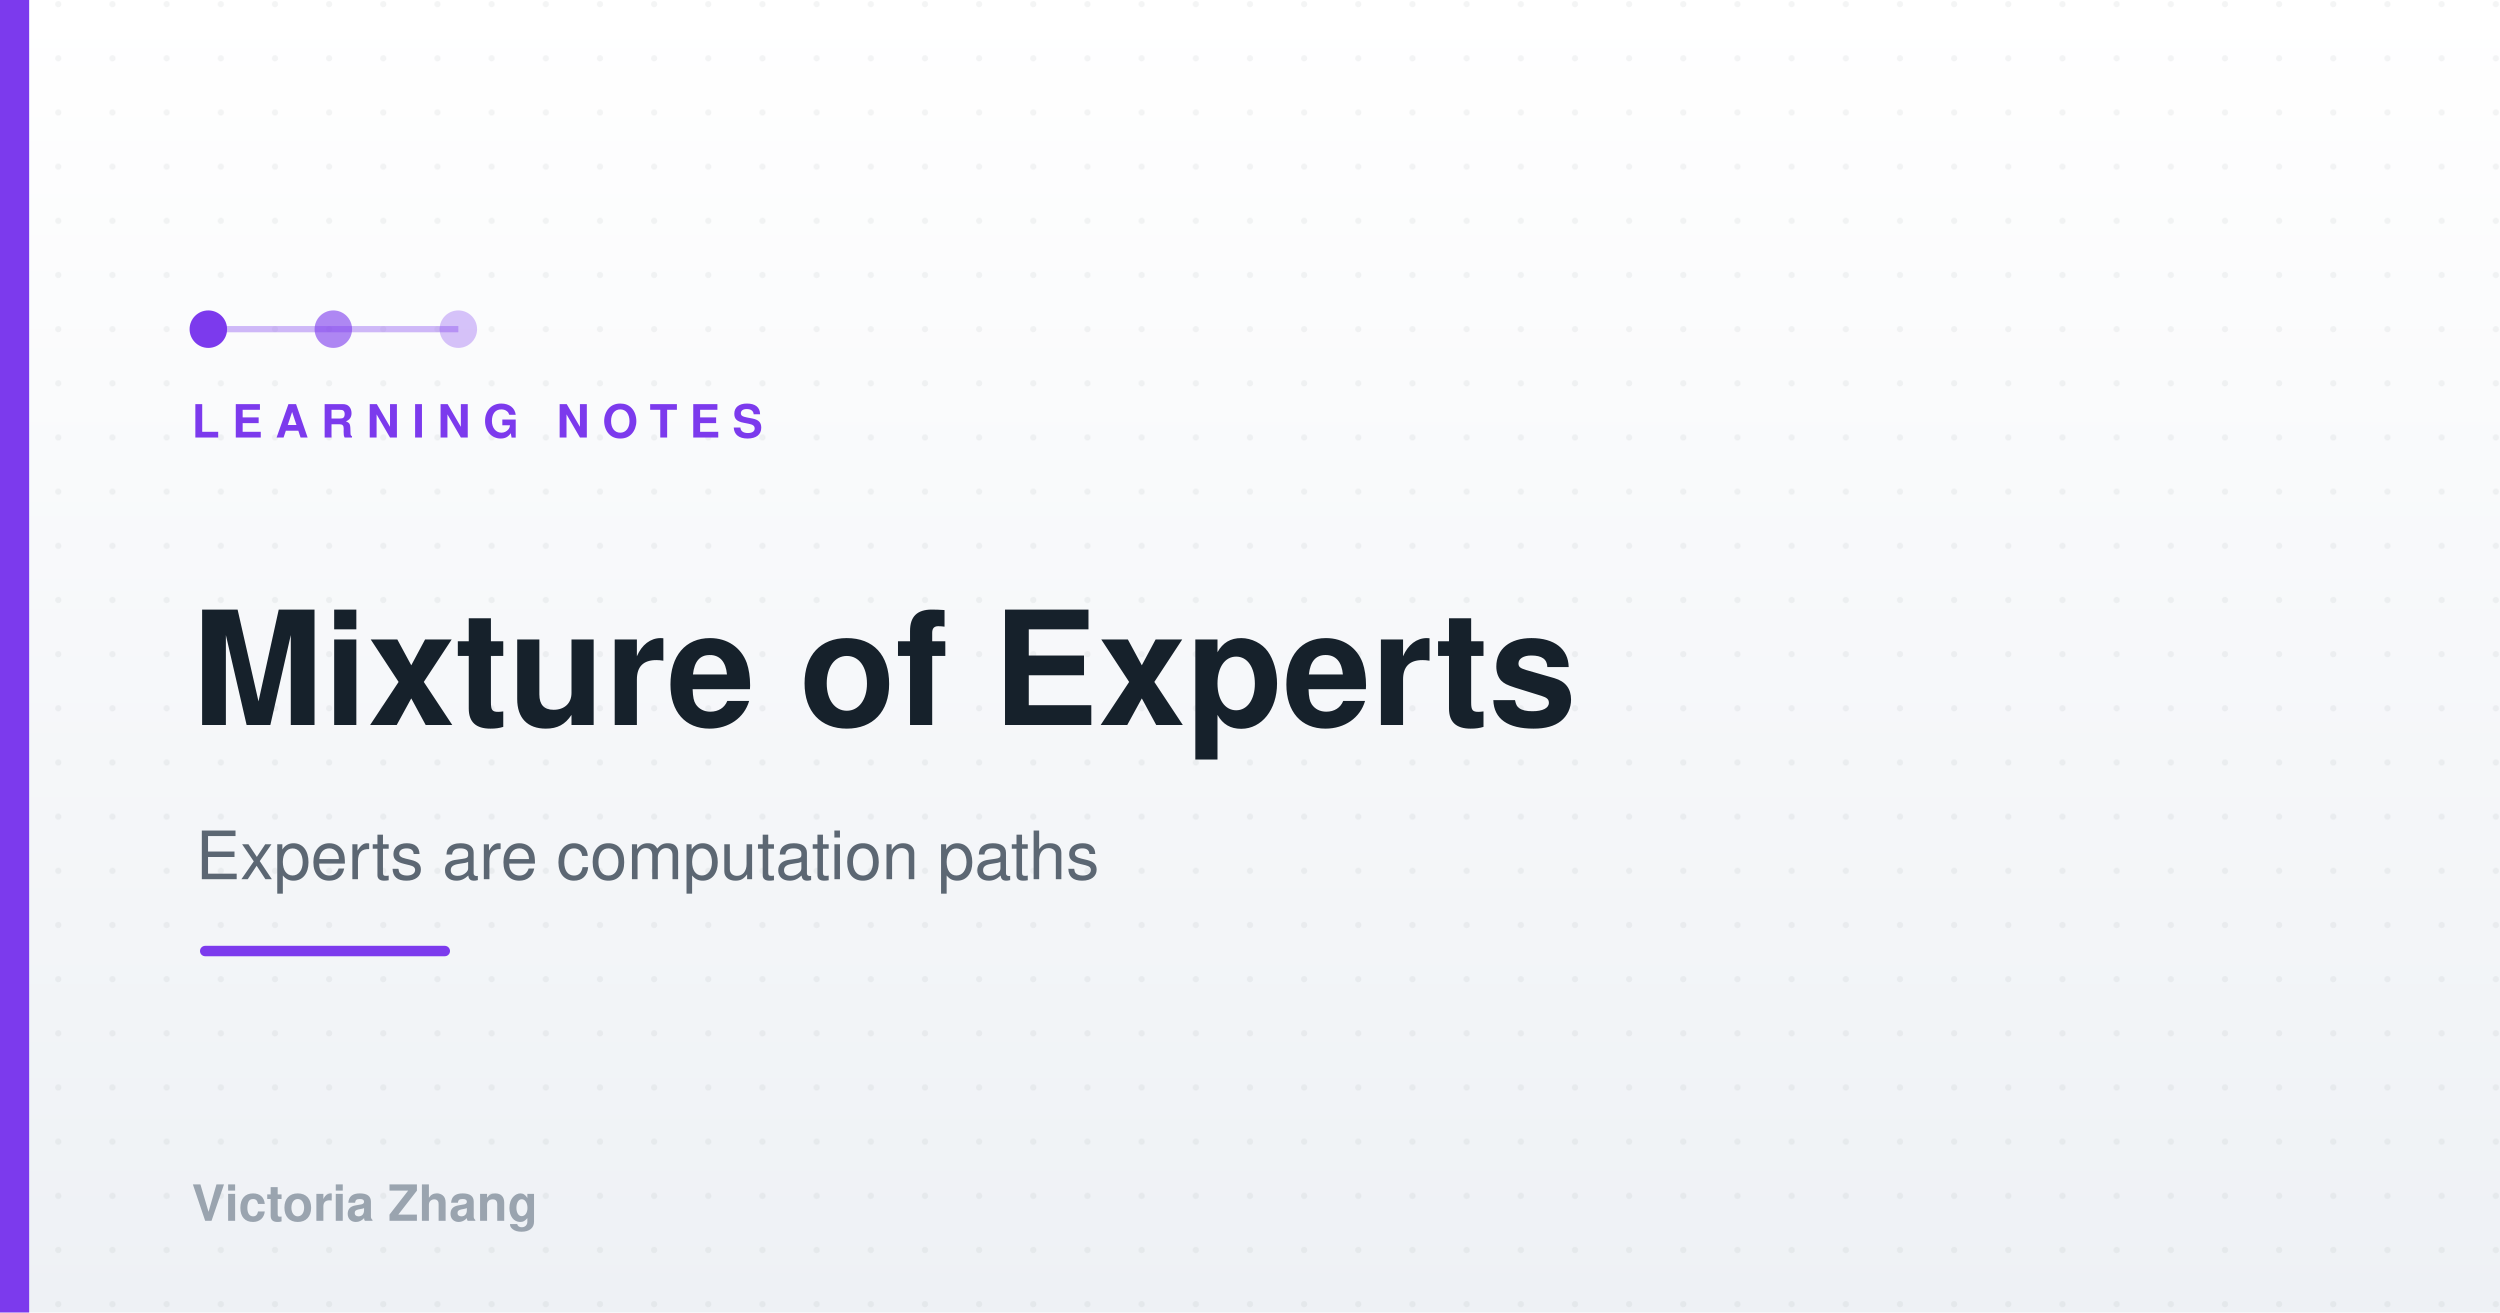
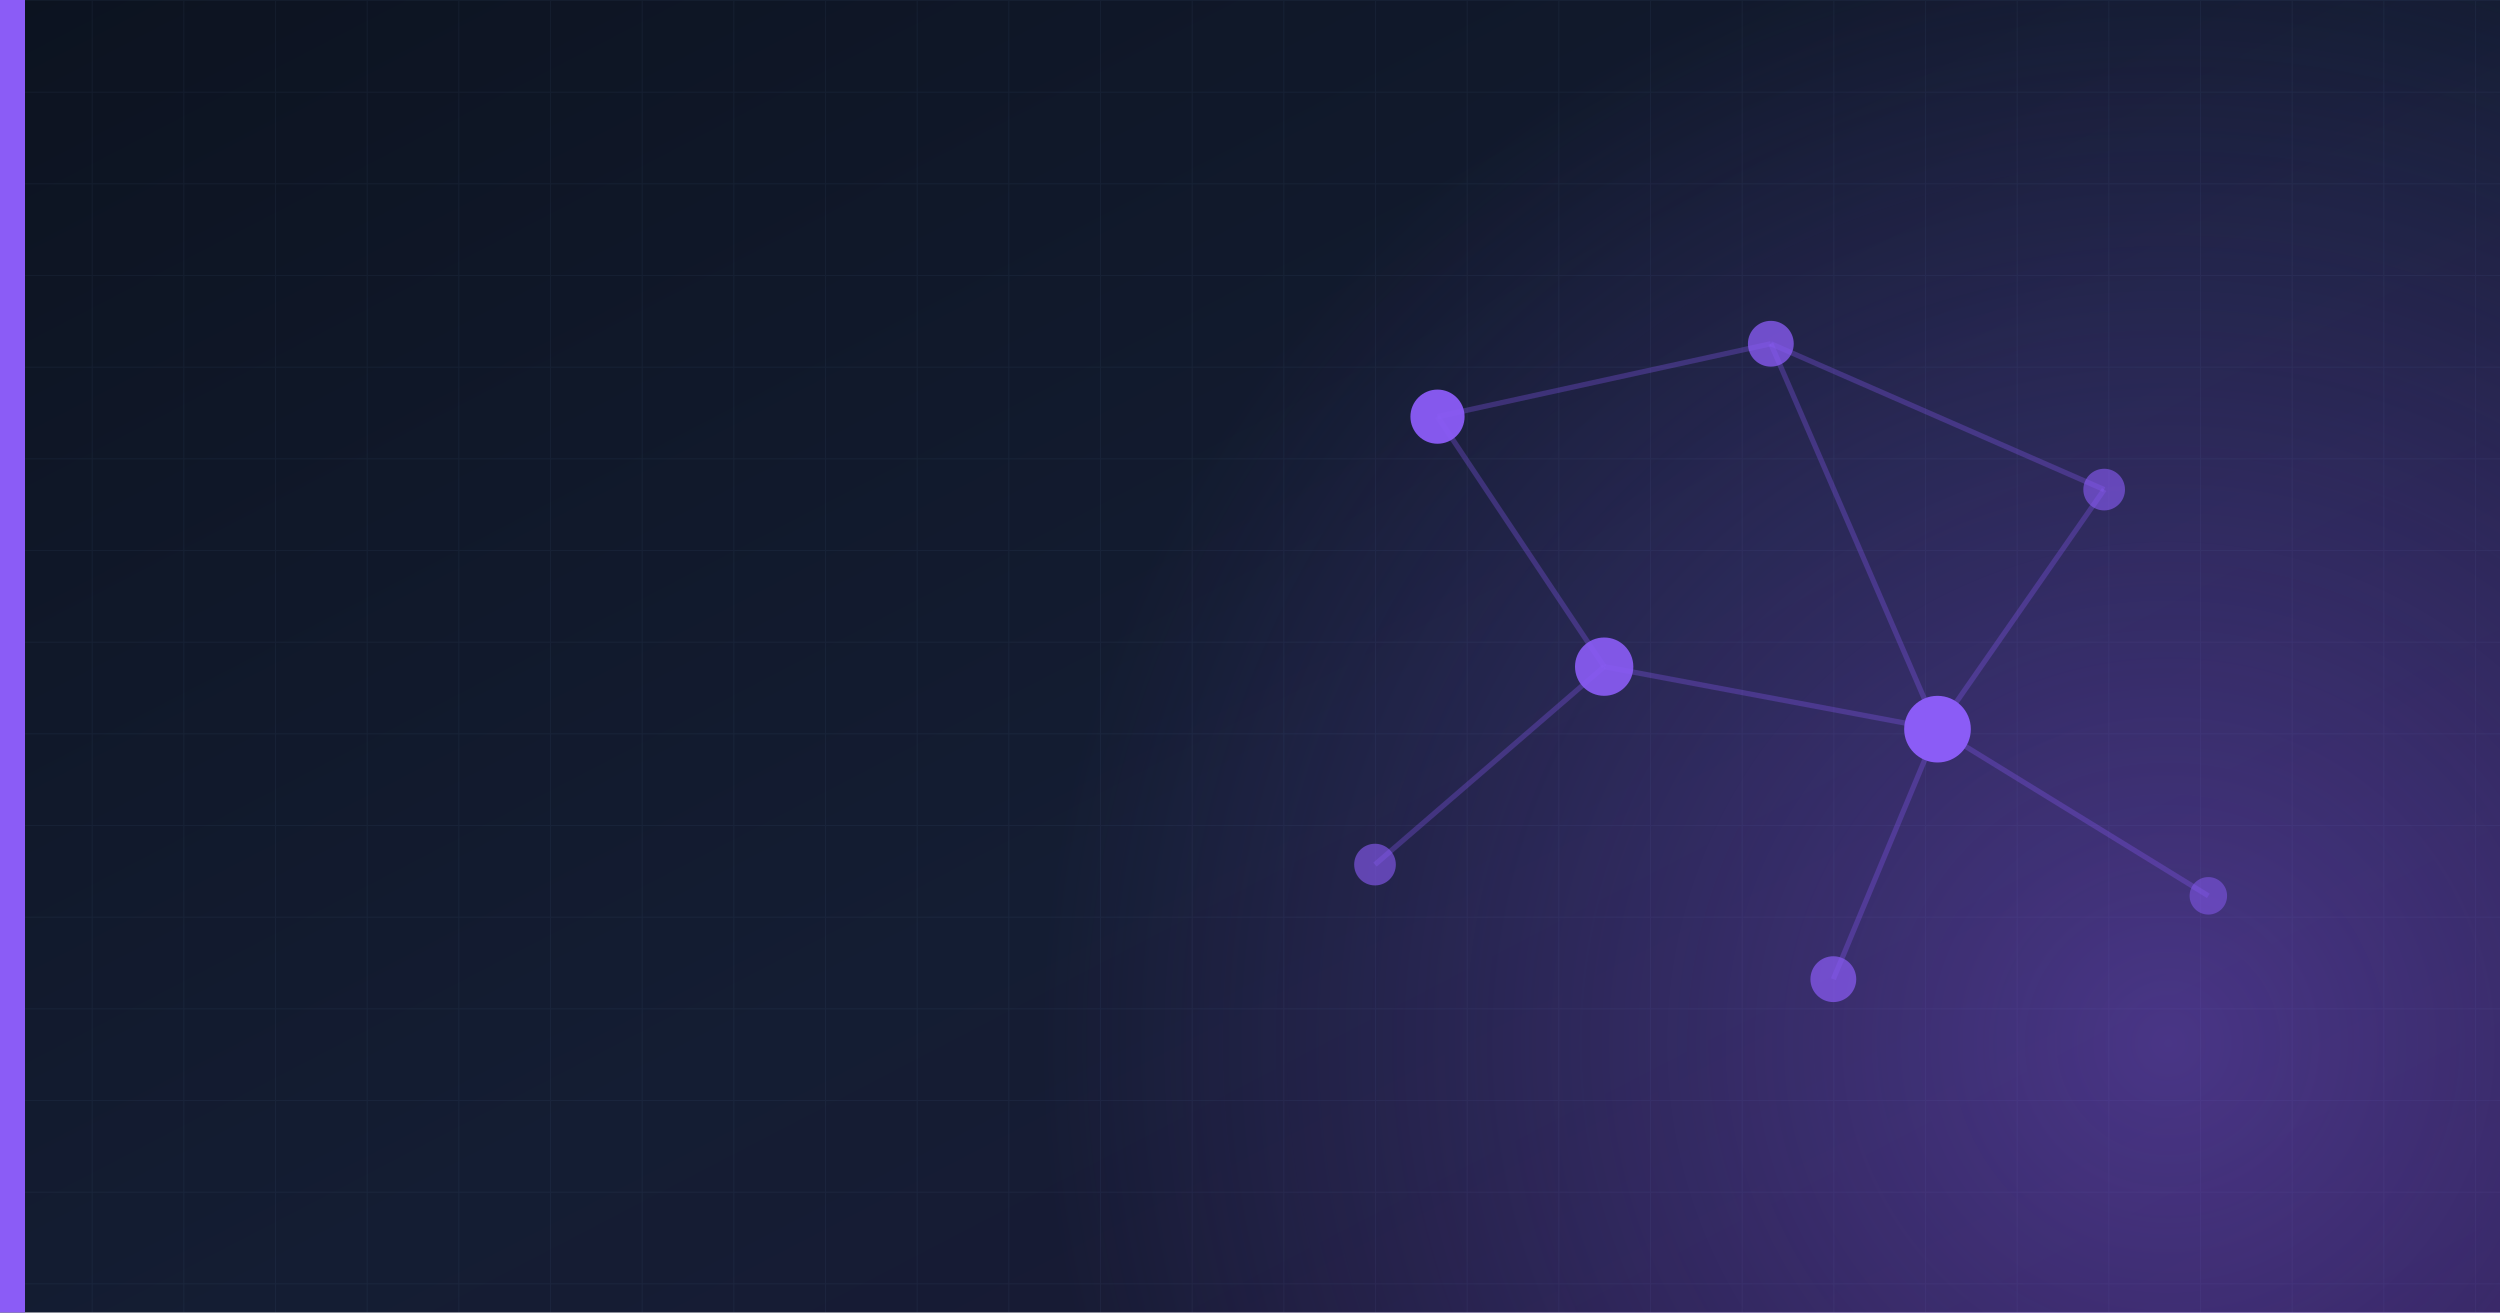
- <svg xmlns="http://www.w3.org/2000/svg" width="1200" height="630" viewBox="0 0 1200 630" font-family="-apple-system, BlinkMacSystemFont, 'Segoe UI', Helvetica, Arial, sans-serif">
+ <svg xmlns="http://www.w3.org/2000/svg" width="1200" height="630" viewBox="0 0 1200 630">
  <defs>
-     <linearGradient id="bgg" x1="0" y1="0" x2="0" y2="1">
-       <stop offset="0" stop-color="#ffffff" />
-       <stop offset="1" stop-color="#eef1f5" />
+     <linearGradient id="bg" x1="0" y1="0" x2="1" y2="1">
+       <stop offset="0" stop-color="#0c1320" />
+       <stop offset="0.55" stop-color="#141d33" />
+       <stop offset="1" stop-color="#1c1736" />
    </linearGradient>
-     <pattern id="dots" width="26" height="26" patternUnits="userSpaceOnUse">
-       <circle cx="2" cy="2" r="1.5" fill="#0f172a" fill-opacity="0.045" />
+     <radialGradient id="glow" cx="50%" cy="50%" r="50%">
+       <stop offset="0" stop-color="#8b5cf6" stop-opacity="0.42" />
+       <stop offset="1" stop-color="#8b5cf6" stop-opacity="0" />
+     </radialGradient>
+     <pattern id="grid" width="44" height="44" patternUnits="userSpaceOnUse">
+       <path d="M44 0H0V44" fill="none" stroke="#9fb4ff" stroke-opacity="0.05" stroke-width="1" />
    </pattern>
  </defs>
-   <rect width="1200" height="630" fill="url(#bgg)" />
-   <rect width="1200" height="630" fill="url(#dots)" />
-   <rect x="0" y="0" width="14" height="630" fill="#7c3aed" />
-   <g transform="translate(92,150)">
-     <line x1="8" y1="8" x2="128" y2="8" stroke="#7c3aed" stroke-width="3" stroke-opacity="0.35" />
-     <circle cx="8" cy="8" r="9" fill="#7c3aed" />
-     <circle cx="68" cy="8" r="9" fill="#7c3aed" fill-opacity="0.6" />
-     <circle cx="128" cy="8" r="9" fill="#7c3aed" fill-opacity="0.3" />
+   <rect width="1200" height="630" fill="url(#bg)" />
+   <rect width="1200" height="630" fill="url(#grid)" />
+   <circle cx="1040" cy="500" r="540" fill="url(#glow)" />
+   <rect x="0" y="0" width="12" height="630" fill="#8b5cf6" />
+   <g stroke="#8b5cf6" stroke-opacity="0.30" stroke-width="2.5" fill="none">
+     <line x1="690" y1="200" x2="850" y2="165" />
+     <line x1="850" y1="165" x2="1010" y2="235" />
+     <line x1="690" y1="200" x2="770" y2="320" />
+     <line x1="770" y1="320" x2="930" y2="350" />
+     <line x1="930" y1="350" x2="1060" y2="430" />
+     <line x1="1010" y1="235" x2="930" y2="350" />
+     <line x1="770" y1="320" x2="660" y2="415" />
+     <line x1="930" y1="350" x2="850" y2="165" />
+     <line x1="930" y1="350" x2="880" y2="470" />
  </g>
-   <text x="92" y="210" font-size="22" font-weight="700" letter-spacing="6" fill="#7c3aed">LEARNING NOTES</text>
-   <text font-size="76" font-weight="800" fill="#16212b">
-     <tspan x="92" y="348">Mixture of Experts</tspan>
-   </text>
-   <text x="94" y="422" font-size="32" fill="#5c6773">Experts are computation paths</text>
-   <rect x="96" y="454" width="120" height="5" rx="2.5" fill="#7c3aed" />
-   <text x="92" y="586" font-size="24" font-weight="600" fill="#9aa4af">Victoria Zhang</text>
+   <g fill="#8b5cf6">
+     <circle cx="690" cy="200" r="13" fill-opacity="0.95" />
+     <circle cx="850" cy="165" r="11" fill-opacity="0.75" />
+     <circle cx="1010" cy="235" r="10" fill-opacity="0.6" />
+     <circle cx="770" cy="320" r="14" fill-opacity="0.9" />
+     <circle cx="930" cy="350" r="16" fill-opacity="1" />
+     <circle cx="1060" cy="430" r="9" fill-opacity="0.5" />
+     <circle cx="660" cy="415" r="10" fill-opacity="0.6" />
+     <circle cx="880" cy="470" r="11" fill-opacity="0.7" />
+   </g>
</svg>
